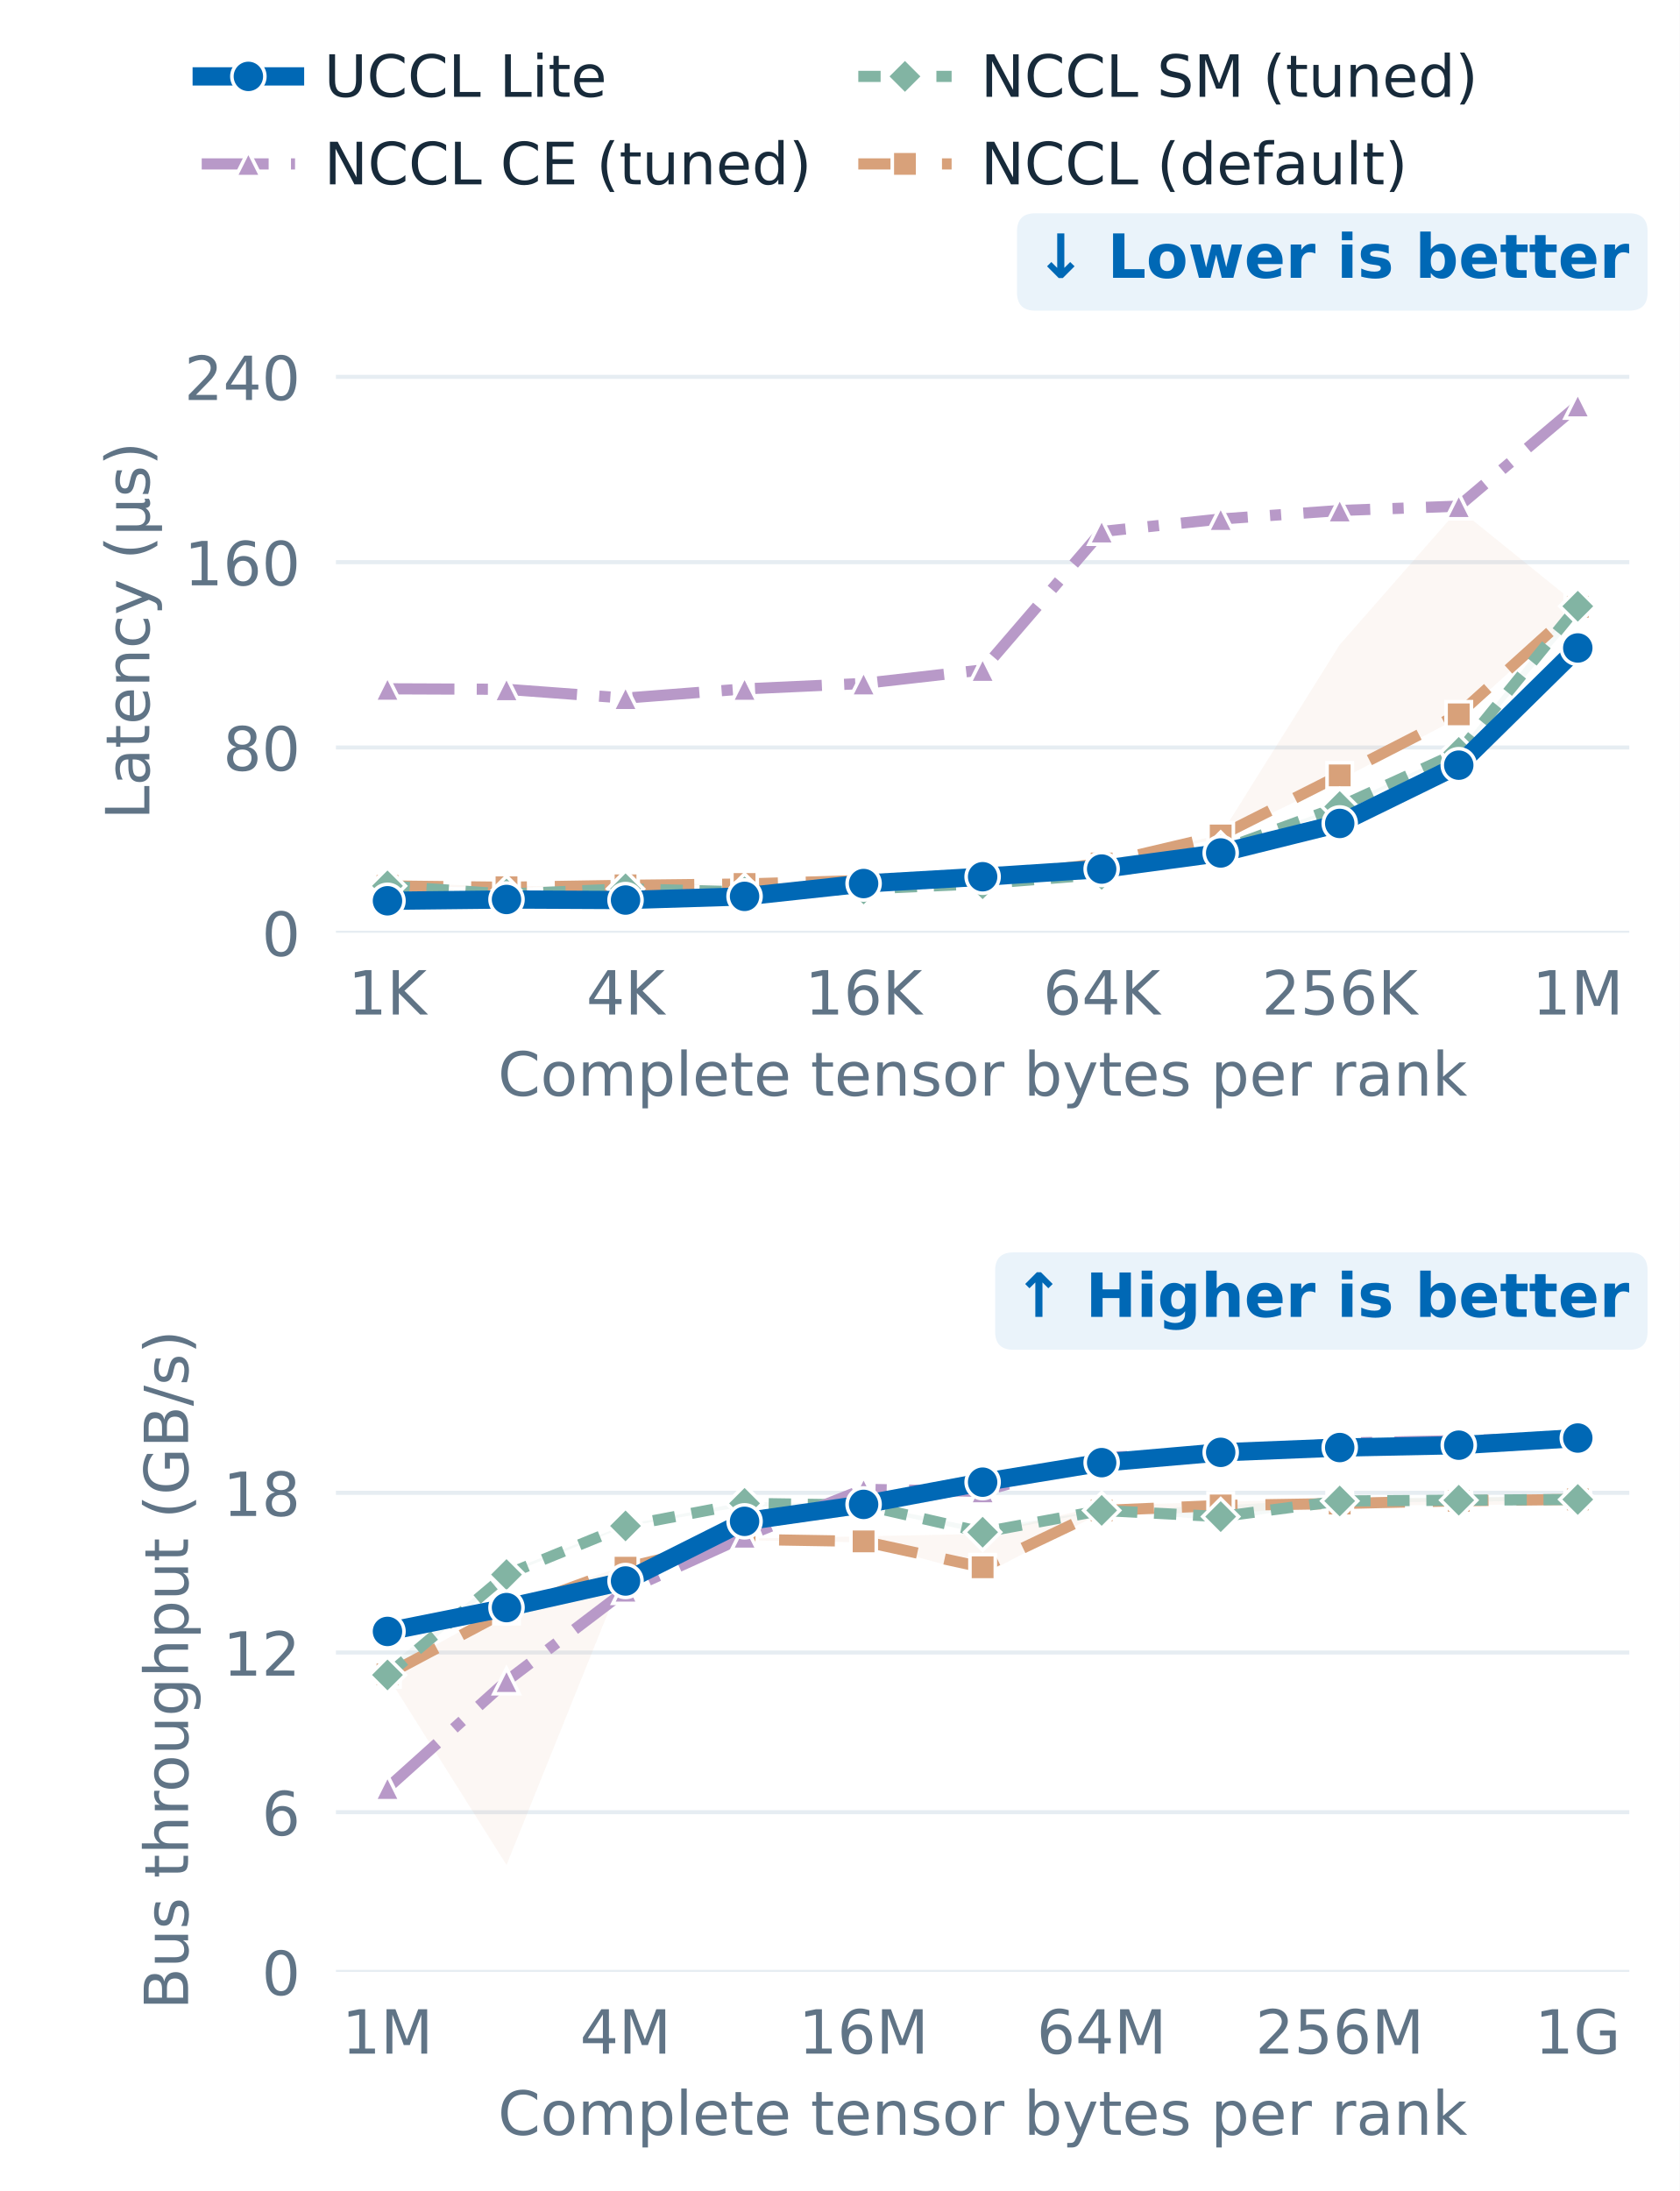
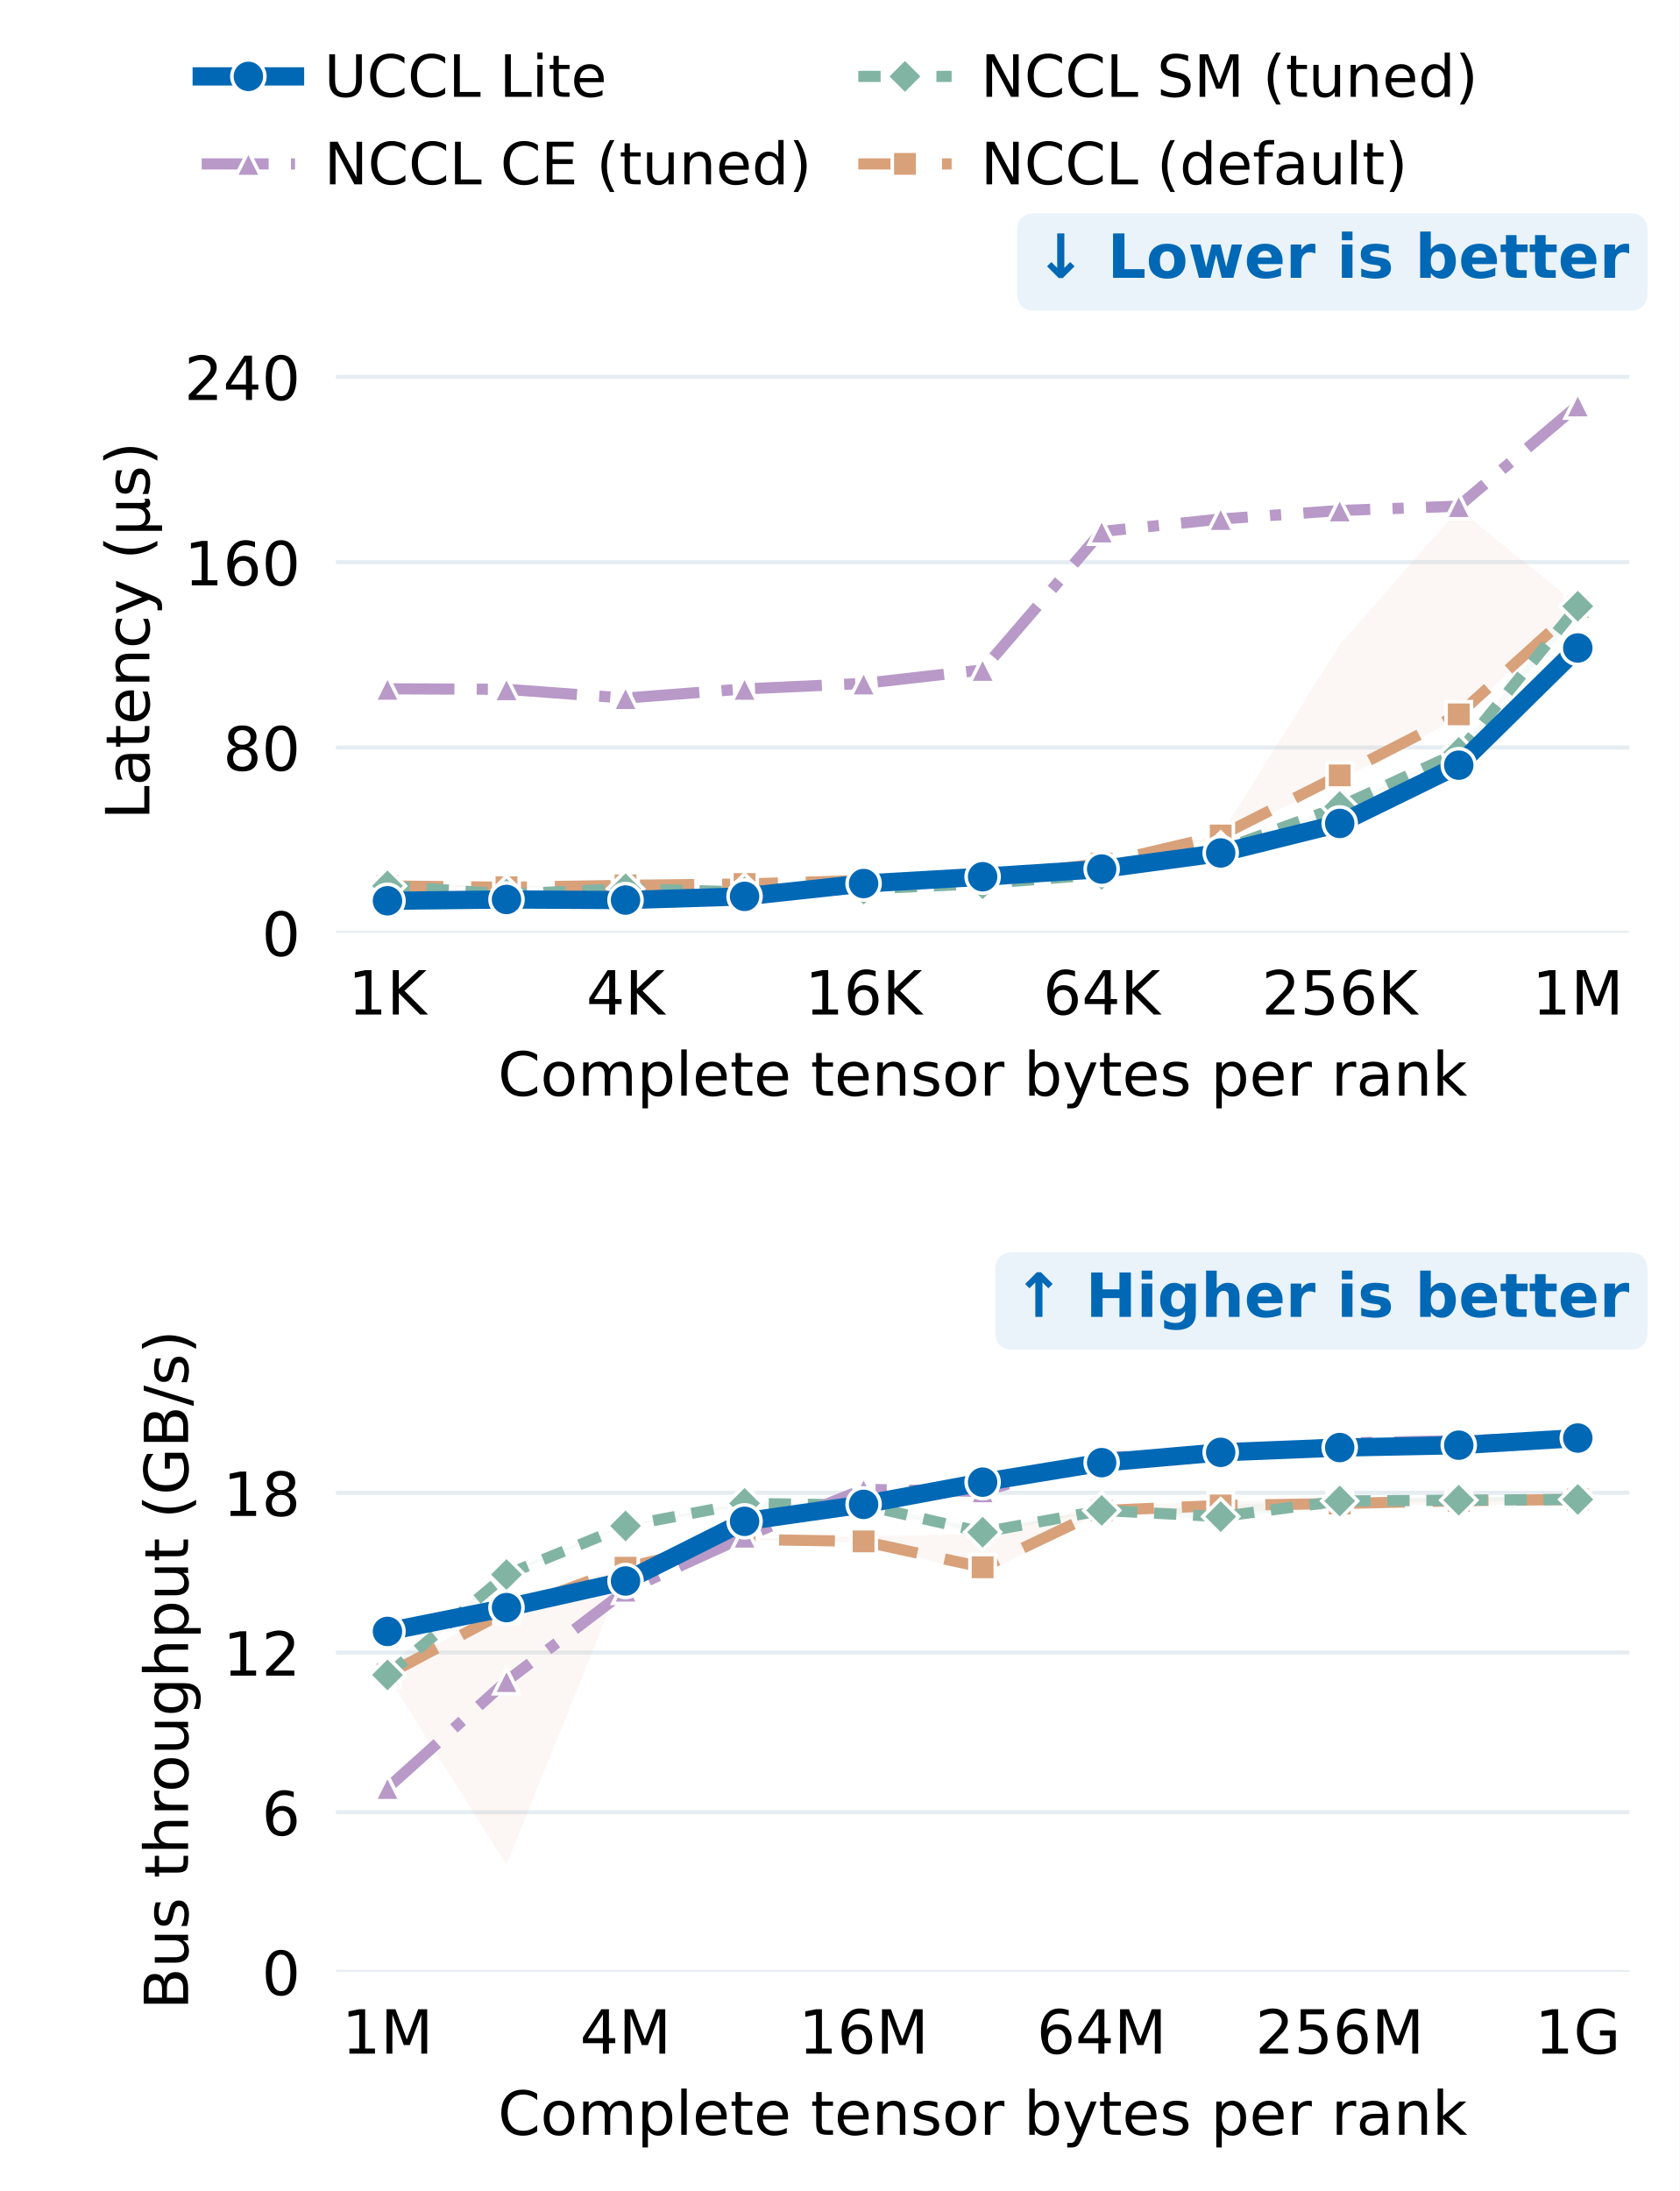
<svg xmlns="http://www.w3.org/2000/svg" xmlns:xlink="http://www.w3.org/1999/xlink" width="331.2pt" height="432pt" viewBox="0 0 331.2 432" version="1.1">
  <defs>
    <style type="text/css">*{stroke-linejoin: round; stroke-linecap: butt}</style>
  </defs>
  <g id="figure_1">
    <g id="patch_1">
      <path d="M 0 432 L 331.2 432 L 331.2 0 L 0 0 z " style="fill: #ffffff" />
    </g>
    <g id="axes_1">
      <g id="patch_2">
        <path d="M 66.24 183.918 L 321.264 183.918 L 321.264 64.8 L 66.24 64.8 z " style="fill: #ffffff" />
      </g>
      <g id="matplotlib.axis_1">
        <g id="xtick_1">
          <g id="line2d_1" />
          <g id="text_1">
-             <text style="font-size: 12px; font-family: 'DejaVu Sans'; text-anchor: middle; fill: #607486" x="76.402" y="200.035" transform="rotate(-0 76.40159 200.0348)">1K</text>
+             <text style="font-size: 12px; font-family: 'DejaVu Sans'; text-anchor: middle" x="76.402" y="200.035" transform="rotate(-0 76.40159 200.0348)">1K</text>
          </g>
        </g>
        <g id="xtick_2">
          <g id="line2d_2" />
          <g id="text_2">
-             <text style="font-size: 12px; font-family: 'DejaVu Sans'; text-anchor: middle; fill: #607486" x="123.342" y="200.035" transform="rotate(-0 123.3418 200.0348)">4K</text>
+             <text style="font-size: 12px; font-family: 'DejaVu Sans'; text-anchor: middle" x="123.342" y="200.035" transform="rotate(-0 123.3418 200.0348)">4K</text>
          </g>
        </g>
        <g id="xtick_3">
          <g id="line2d_3" />
          <g id="text_3">
-             <text style="font-size: 12px; font-family: 'DejaVu Sans'; text-anchor: middle; fill: #607486" x="170.282" y="200.035" transform="rotate(-0 170.2819 200.0348)">16K</text>
+             <text style="font-size: 12px; font-family: 'DejaVu Sans'; text-anchor: middle" x="170.282" y="200.035" transform="rotate(-0 170.2819 200.0348)">16K</text>
          </g>
        </g>
        <g id="xtick_4">
          <g id="line2d_4" />
          <g id="text_4">
-             <text style="font-size: 12px; font-family: 'DejaVu Sans'; text-anchor: middle; fill: #607486" x="217.222" y="200.035" transform="rotate(-0 217.2221 200.0348)">64K</text>
+             <text style="font-size: 12px; font-family: 'DejaVu Sans'; text-anchor: middle" x="217.222" y="200.035" transform="rotate(-0 217.2221 200.0348)">64K</text>
          </g>
        </g>
        <g id="xtick_5">
          <g id="line2d_5" />
          <g id="text_5">
-             <text style="font-size: 12px; font-family: 'DejaVu Sans'; text-anchor: middle; fill: #607486" x="264.162" y="200.035" transform="rotate(-0 264.1622 200.0348)">256K</text>
+             <text style="font-size: 12px; font-family: 'DejaVu Sans'; text-anchor: middle" x="264.162" y="200.035" transform="rotate(-0 264.1622 200.0348)">256K</text>
          </g>
        </g>
        <g id="xtick_6">
          <g id="line2d_6" />
          <g id="text_6">
-             <text style="font-size: 12px; font-family: 'DejaVu Sans'; text-anchor: middle; fill: #607486" x="311.102" y="200.035" transform="rotate(-0 311.1024 200.0348)">1M</text>
+             <text style="font-size: 12px; font-family: 'DejaVu Sans'; text-anchor: middle" x="311.102" y="200.035" transform="rotate(-0 311.1024 200.0348)">1M</text>
          </g>
        </g>
        <g id="text_7">
-           <text style="font-size: 12px; font-family: 'DejaVu Sans'; text-anchor: middle; fill: #607486" x="193.752" y="216.036" transform="rotate(-0 193.752 216.0358)">Complete tensor bytes per rank</text>
+           <text style="font-size: 12px; font-family: 'DejaVu Sans'; text-anchor: middle" x="193.752" y="216.036" transform="rotate(-0 193.752 216.0358)">Complete tensor bytes per rank</text>
        </g>
      </g>
      <g id="matplotlib.axis_2">
        <g id="ytick_1">
          <g id="line2d_7">
            <path d="M 66.24 183.918 L 321.264 183.918 " clip-path="url(#pe56e9102f9)" style="fill: none; stroke: #e6edf2; stroke-width: 0.8; stroke-linecap: square" />
          </g>
          <g id="line2d_8" />
          <g id="text_8">
-             <text style="font-size: 12px; font-family: 'DejaVu Sans'; text-anchor: end; fill: #607486" x="59.24" y="188.476" transform="rotate(-0 59.24 188.4762)">0</text>
+             <text style="font-size: 12px; font-family: 'DejaVu Sans'; text-anchor: end" x="59.24" y="188.476" transform="rotate(-0 59.24 188.4762)">0</text>
          </g>
        </g>
        <g id="ytick_2">
          <g id="line2d_9">
            <path d="M 66.24 147.381 L 321.264 147.381 " clip-path="url(#pe56e9102f9)" style="fill: none; stroke: #e6edf2; stroke-width: 0.8; stroke-linecap: square" />
          </g>
          <g id="line2d_10" />
          <g id="text_9">
-             <text style="font-size: 12px; font-family: 'DejaVu Sans'; text-anchor: end; fill: #607486" x="59.24" y="151.939" transform="rotate(-0 59.24 151.9394)">80</text>
+             <text style="font-size: 12px; font-family: 'DejaVu Sans'; text-anchor: end" x="59.24" y="151.939" transform="rotate(-0 59.24 151.9394)">80</text>
          </g>
        </g>
        <g id="ytick_3">
          <g id="line2d_11">
            <path d="M 66.24 110.844 L 321.264 110.844 " clip-path="url(#pe56e9102f9)" style="fill: none; stroke: #e6edf2; stroke-width: 0.8; stroke-linecap: square" />
          </g>
          <g id="line2d_12" />
          <g id="text_10">
-             <text style="font-size: 12px; font-family: 'DejaVu Sans'; text-anchor: end; fill: #607486" x="59.24" y="115.403" transform="rotate(-0 59.24 115.4025)">160</text>
+             <text style="font-size: 12px; font-family: 'DejaVu Sans'; text-anchor: end" x="59.24" y="115.403" transform="rotate(-0 59.24 115.4025)">160</text>
          </g>
        </g>
        <g id="ytick_4">
          <g id="line2d_13">
            <path d="M 66.24 74.307 L 321.264 74.307 " clip-path="url(#pe56e9102f9)" style="fill: none; stroke: #e6edf2; stroke-width: 0.8; stroke-linecap: square" />
          </g>
          <g id="line2d_14" />
          <g id="text_11">
-             <text style="font-size: 12px; font-family: 'DejaVu Sans'; text-anchor: end; fill: #607486" x="59.24" y="78.866" transform="rotate(-0 59.24 78.86568)">240</text>
+             <text style="font-size: 12px; font-family: 'DejaVu Sans'; text-anchor: end" x="59.24" y="78.866" transform="rotate(-0 59.24 78.86568)">240</text>
          </g>
        </g>
        <g id="text_12">
-           <text style="font-size: 12px; font-family: 'DejaVu Sans'; text-anchor: middle; fill: #607486" x="29.452" y="124.359" transform="rotate(-90 29.45219 124.3588)">Latency (µs)</text>
+           <text style="font-size: 12px; font-family: 'DejaVu Sans'; text-anchor: middle" x="29.452" y="124.359" transform="rotate(-90 29.45219 124.3588)">Latency (µs)</text>
        </g>
      </g>
      <g id="FillBetweenPolyCollection_1">
        <defs>
          <path id="mff8516c254" d="M 76.402 -257.878 L 76.402 -257.299 L 99.872 -256.952 L 123.342 -257.349 L 146.812 -257.634 L 170.282 -258.296 L 193.752 -258.835 L 217.222 -261.702 L 240.692 -266.746 L 264.162 -278.22 L 287.632 -290.488 L 311.102 -311.66 L 311.102 -312.684 L 311.102 -312.684 L 287.632 -331.649 L 264.162 -304.878 L 240.692 -267.378 L 217.222 -262.222 L 193.752 -259.114 L 170.282 -258.867 L 146.812 -257.855 L 123.342 -257.457 L 99.872 -257.238 L 76.402 -257.878 z " />
        </defs>
        <g clip-path="url(#pe56e9102f9)">
          <use xlink:href="#mff8516c254" x="0" y="432" style="fill: #d8a17a; fill-opacity: 0.08" />
        </g>
      </g>
      <g id="FillBetweenPolyCollection_2">
        <defs>
          <path id="m67395ef513" d="M 76.402 -257.789 L 76.402 -257.225 L 99.872 -255.623 L 123.342 -256.24 L 146.812 -256.08 L 170.282 -256.67 L 193.752 -257.681 L 217.222 -259.369 L 240.692 -264.242 L 264.162 -272.355 L 287.632 -283.212 L 311.102 -310.741 L 311.102 -313.758 L 311.102 -313.758 L 287.632 -283.904 L 264.162 -273.055 L 240.692 -264.715 L 217.222 -259.818 L 193.752 -257.766 L 170.282 -257.975 L 146.812 -256.215 L 123.342 -257.221 L 99.872 -255.786 L 76.402 -257.789 z " />
        </defs>
        <g clip-path="url(#pe56e9102f9)">
          <use xlink:href="#m67395ef513" x="0" y="432" style="fill: #82b4a3; fill-opacity: 0.08" />
        </g>
      </g>
      <g id="FillBetweenPolyCollection_3">
        <defs>
          <path id="m826ba54636" d="M 76.402 -254.64 L 76.402 -253.739 L 99.872 -254.62 L 123.342 -254.392 L 146.812 -255.239 L 170.282 -257.131 L 193.752 -259.048 L 217.222 -260.491 L 240.692 -263.701 L 264.162 -269.296 L 287.632 -280.711 L 311.102 -303.759 L 311.102 -304.508 L 311.102 -304.508 L 287.632 -281.251 L 264.162 -270.018 L 240.692 -264.569 L 217.222 -260.836 L 193.752 -259.498 L 170.282 -258.622 L 146.812 -255.56 L 123.342 -254.705 L 99.872 -254.709 L 76.402 -254.64 z " />
        </defs>
        <g clip-path="url(#pe56e9102f9)">
          <use xlink:href="#m826ba54636" x="0" y="432" style="fill: #0068b5; fill-opacity: 0.12" />
        </g>
      </g>
      <g id="line2d_15">
        <path d="M 76.402 174.682 L 99.872 174.942 L 123.342 174.561 L 146.812 174.297 L 170.282 173.589 L 193.752 173.135 L 217.222 170.252 L 240.692 164.73 L 264.162 152.882 L 287.632 140.848 L 311.102 119.645 " clip-path="url(#pe56e9102f9)" style="fill: none; stroke-dasharray: 11,5.5; stroke-dashoffset: 0; stroke: #d8a17a; stroke-width: 2.2" />
        <defs>
          <path id="m4c7a17d4e1" d="M -2.5 2.5 L 2.5 2.5 L 2.5 -2.5 L -2.5 -2.5 z " style="stroke: #ffffff; stroke-width: 0.7; stroke-linejoin: miter" />
        </defs>
        <g clip-path="url(#pe56e9102f9)">
          <use xlink:href="#m4c7a17d4e1" x="76.402" y="174.682" style="fill: #d8a17a; stroke: #ffffff; stroke-width: 0.7; stroke-linejoin: miter" />
          <use xlink:href="#m4c7a17d4e1" x="99.872" y="174.942" style="fill: #d8a17a; stroke: #ffffff; stroke-width: 0.7; stroke-linejoin: miter" />
          <use xlink:href="#m4c7a17d4e1" x="123.342" y="174.561" style="fill: #d8a17a; stroke: #ffffff; stroke-width: 0.7; stroke-linejoin: miter" />
          <use xlink:href="#m4c7a17d4e1" x="146.812" y="174.297" style="fill: #d8a17a; stroke: #ffffff; stroke-width: 0.7; stroke-linejoin: miter" />
          <use xlink:href="#m4c7a17d4e1" x="170.282" y="173.589" style="fill: #d8a17a; stroke: #ffffff; stroke-width: 0.7; stroke-linejoin: miter" />
          <use xlink:href="#m4c7a17d4e1" x="193.752" y="173.135" style="fill: #d8a17a; stroke: #ffffff; stroke-width: 0.7; stroke-linejoin: miter" />
          <use xlink:href="#m4c7a17d4e1" x="217.222" y="170.252" style="fill: #d8a17a; stroke: #ffffff; stroke-width: 0.7; stroke-linejoin: miter" />
          <use xlink:href="#m4c7a17d4e1" x="240.692" y="164.73" style="fill: #d8a17a; stroke: #ffffff; stroke-width: 0.7; stroke-linejoin: miter" />
          <use xlink:href="#m4c7a17d4e1" x="264.162" y="152.882" style="fill: #d8a17a; stroke: #ffffff; stroke-width: 0.7; stroke-linejoin: miter" />
          <use xlink:href="#m4c7a17d4e1" x="287.632" y="140.848" style="fill: #d8a17a; stroke: #ffffff; stroke-width: 0.7; stroke-linejoin: miter" />
          <use xlink:href="#m4c7a17d4e1" x="311.102" y="119.645" style="fill: #d8a17a; stroke: #ffffff; stroke-width: 0.7; stroke-linejoin: miter" />
        </g>
      </g>
      <g id="line2d_16">
        <path d="M 76.402 174.672 L 99.872 176.29 L 123.342 175.246 L 146.812 175.859 L 170.282 175.279 L 193.752 174.245 L 217.222 172.389 L 240.692 167.592 L 264.162 159.028 L 287.632 148.35 L 311.102 119.533 " clip-path="url(#pe56e9102f9)" style="fill: none; stroke-dasharray: 4.4,3.3; stroke-dashoffset: 0; stroke: #82b4a3; stroke-width: 2.2" />
        <defs>
          <path id="m127d683313" d="M -0 3.536 L 3.536 0 L 0 -3.536 L -3.536 -0 z " style="stroke: #ffffff; stroke-width: 0.7; stroke-linejoin: miter" />
        </defs>
        <g clip-path="url(#pe56e9102f9)">
          <use xlink:href="#m127d683313" x="76.402" y="174.672" style="fill: #82b4a3; stroke: #ffffff; stroke-width: 0.7; stroke-linejoin: miter" />
          <use xlink:href="#m127d683313" x="99.872" y="176.29" style="fill: #82b4a3; stroke: #ffffff; stroke-width: 0.7; stroke-linejoin: miter" />
          <use xlink:href="#m127d683313" x="123.342" y="175.246" style="fill: #82b4a3; stroke: #ffffff; stroke-width: 0.7; stroke-linejoin: miter" />
          <use xlink:href="#m127d683313" x="146.812" y="175.859" style="fill: #82b4a3; stroke: #ffffff; stroke-width: 0.7; stroke-linejoin: miter" />
          <use xlink:href="#m127d683313" x="170.282" y="175.279" style="fill: #82b4a3; stroke: #ffffff; stroke-width: 0.7; stroke-linejoin: miter" />
          <use xlink:href="#m127d683313" x="193.752" y="174.245" style="fill: #82b4a3; stroke: #ffffff; stroke-width: 0.7; stroke-linejoin: miter" />
          <use xlink:href="#m127d683313" x="217.222" y="172.389" style="fill: #82b4a3; stroke: #ffffff; stroke-width: 0.7; stroke-linejoin: miter" />
          <use xlink:href="#m127d683313" x="240.692" y="167.592" style="fill: #82b4a3; stroke: #ffffff; stroke-width: 0.7; stroke-linejoin: miter" />
          <use xlink:href="#m127d683313" x="264.162" y="159.028" style="fill: #82b4a3; stroke: #ffffff; stroke-width: 0.7; stroke-linejoin: miter" />
          <use xlink:href="#m127d683313" x="287.632" y="148.35" style="fill: #82b4a3; stroke: #ffffff; stroke-width: 0.7; stroke-linejoin: miter" />
          <use xlink:href="#m127d683313" x="311.102" y="119.533" style="fill: #82b4a3; stroke: #ffffff; stroke-width: 0.7; stroke-linejoin: miter" />
        </g>
      </g>
      <g id="line2d_17">
        <path d="M 76.402 135.813 L 99.872 135.908 L 123.342 137.647 L 146.812 135.828 L 170.282 134.76 L 193.752 132.089 L 217.222 104.803 L 240.692 102.335 L 264.162 100.655 L 287.632 99.794 L 311.102 79.94 " clip-path="url(#pe56e9102f9)" style="fill: none; stroke-dasharray: 13.2,4.4,2.2,4.4; stroke-dashoffset: 0; stroke: #b899c8; stroke-width: 2.2" />
        <defs>
          <path id="m6e725affe4" d="M 0 -2.5 L -2.5 2.5 L 2.5 2.5 z " style="stroke: #ffffff; stroke-width: 0.7; stroke-linejoin: miter" />
        </defs>
        <g clip-path="url(#pe56e9102f9)">
          <use xlink:href="#m6e725affe4" x="76.402" y="135.813" style="fill: #b899c8; stroke: #ffffff; stroke-width: 0.7; stroke-linejoin: miter" />
          <use xlink:href="#m6e725affe4" x="99.872" y="135.908" style="fill: #b899c8; stroke: #ffffff; stroke-width: 0.7; stroke-linejoin: miter" />
          <use xlink:href="#m6e725affe4" x="123.342" y="137.647" style="fill: #b899c8; stroke: #ffffff; stroke-width: 0.7; stroke-linejoin: miter" />
          <use xlink:href="#m6e725affe4" x="146.812" y="135.828" style="fill: #b899c8; stroke: #ffffff; stroke-width: 0.7; stroke-linejoin: miter" />
          <use xlink:href="#m6e725affe4" x="170.282" y="134.76" style="fill: #b899c8; stroke: #ffffff; stroke-width: 0.7; stroke-linejoin: miter" />
          <use xlink:href="#m6e725affe4" x="193.752" y="132.089" style="fill: #b899c8; stroke: #ffffff; stroke-width: 0.7; stroke-linejoin: miter" />
          <use xlink:href="#m6e725affe4" x="217.222" y="104.803" style="fill: #b899c8; stroke: #ffffff; stroke-width: 0.7; stroke-linejoin: miter" />
          <use xlink:href="#m6e725affe4" x="240.692" y="102.335" style="fill: #b899c8; stroke: #ffffff; stroke-width: 0.7; stroke-linejoin: miter" />
          <use xlink:href="#m6e725affe4" x="264.162" y="100.655" style="fill: #b899c8; stroke: #ffffff; stroke-width: 0.7; stroke-linejoin: miter" />
          <use xlink:href="#m6e725affe4" x="287.632" y="99.794" style="fill: #b899c8; stroke: #ffffff; stroke-width: 0.7; stroke-linejoin: miter" />
          <use xlink:href="#m6e725affe4" x="311.102" y="79.94" style="fill: #b899c8; stroke: #ffffff; stroke-width: 0.7; stroke-linejoin: miter" />
        </g>
      </g>
      <g id="text_13">
        <g id="patch_3">
          <path d="M 204.129 61.253 L 321.264 61.253 Q 324.864 61.253 324.864 57.653 L 324.864 45.652 Q 324.864 42.052 321.264 42.052 L 204.129 42.052 Q 200.529 42.052 200.529 45.652 L 200.529 57.653 Q 200.529 61.253 204.129 61.253 z " style="fill: #eaf3fa" />
        </g>
        <text style="font-weight: 700; font-size: 12px; font-family: 'DejaVu Sans'; text-anchor: end; fill: #0068b5" x="321.264" y="54.77" transform="rotate(-0 321.264 54.77013)">↓ Lower is better</text>
      </g>
      <g id="line2d_18">
        <path d="M 76.402 177.609 L 99.872 177.349 L 123.342 177.464 L 146.812 176.737 L 170.282 174.21 L 193.752 172.865 L 217.222 171.351 L 240.692 168.179 L 264.162 162.356 L 287.632 150.868 L 311.102 127.761 " clip-path="url(#pe56e9102f9)" style="fill: none; stroke: #0068b5; stroke-width: 3.6; stroke-linecap: square" />
        <defs>
          <path id="me5beb2e30b" d="M 0 3.25 C 0.862 3.25 1.689 2.908 2.298 2.298 C 2.908 1.689 3.25 0.862 3.25 0 C 3.25 -0.862 2.908 -1.689 2.298 -2.298 C 1.689 -2.908 0.862 -3.25 0 -3.25 C -0.862 -3.25 -1.689 -2.908 -2.298 -2.298 C -2.908 -1.689 -3.25 -0.862 -3.25 0 C -3.25 0.862 -2.908 1.689 -2.298 2.298 C -1.689 2.908 -0.862 3.25 0 3.25 z " style="stroke: #ffffff; stroke-width: 0.7" />
        </defs>
        <g clip-path="url(#pe56e9102f9)">
          <use xlink:href="#me5beb2e30b" x="76.402" y="177.609" style="fill: #0068b5; stroke: #ffffff; stroke-width: 0.7" />
          <use xlink:href="#me5beb2e30b" x="99.872" y="177.349" style="fill: #0068b5; stroke: #ffffff; stroke-width: 0.7" />
          <use xlink:href="#me5beb2e30b" x="123.342" y="177.464" style="fill: #0068b5; stroke: #ffffff; stroke-width: 0.7" />
          <use xlink:href="#me5beb2e30b" x="146.812" y="176.737" style="fill: #0068b5; stroke: #ffffff; stroke-width: 0.7" />
          <use xlink:href="#me5beb2e30b" x="170.282" y="174.21" style="fill: #0068b5; stroke: #ffffff; stroke-width: 0.7" />
          <use xlink:href="#me5beb2e30b" x="193.752" y="172.865" style="fill: #0068b5; stroke: #ffffff; stroke-width: 0.7" />
          <use xlink:href="#me5beb2e30b" x="217.222" y="171.351" style="fill: #0068b5; stroke: #ffffff; stroke-width: 0.7" />
          <use xlink:href="#me5beb2e30b" x="240.692" y="168.179" style="fill: #0068b5; stroke: #ffffff; stroke-width: 0.7" />
          <use xlink:href="#me5beb2e30b" x="264.162" y="162.356" style="fill: #0068b5; stroke: #ffffff; stroke-width: 0.7" />
          <use xlink:href="#me5beb2e30b" x="287.632" y="150.868" style="fill: #0068b5; stroke: #ffffff; stroke-width: 0.7" />
          <use xlink:href="#me5beb2e30b" x="311.102" y="127.761" style="fill: #0068b5; stroke: #ffffff; stroke-width: 0.7" />
        </g>
      </g>
    </g>
    <g id="axes_2">
      <g id="patch_4">
        <path d="M 66.24 388.8 L 321.264 388.8 L 321.264 269.682 L 66.24 269.682 z " style="fill: #ffffff" />
      </g>
      <g id="matplotlib.axis_3">
        <g id="xtick_7">
          <g id="line2d_19" />
          <g id="text_14">
-             <text style="font-size: 12px; font-family: 'DejaVu Sans'; text-anchor: middle; fill: #607486" x="76.402" y="404.917" transform="rotate(-0 76.40159 404.9172)">1M</text>
+             <text style="font-size: 12px; font-family: 'DejaVu Sans'; text-anchor: middle" x="76.402" y="404.917" transform="rotate(-0 76.40159 404.9172)">1M</text>
          </g>
        </g>
        <g id="xtick_8">
          <g id="line2d_20" />
          <g id="text_15">
-             <text style="font-size: 12px; font-family: 'DejaVu Sans'; text-anchor: middle; fill: #607486" x="123.342" y="404.917" transform="rotate(-0 123.3418 404.9172)">4M</text>
+             <text style="font-size: 12px; font-family: 'DejaVu Sans'; text-anchor: middle" x="123.342" y="404.917" transform="rotate(-0 123.3418 404.9172)">4M</text>
          </g>
        </g>
        <g id="xtick_9">
          <g id="line2d_21" />
          <g id="text_16">
-             <text style="font-size: 12px; font-family: 'DejaVu Sans'; text-anchor: middle; fill: #607486" x="170.282" y="404.917" transform="rotate(-0 170.2819 404.9172)">16M</text>
+             <text style="font-size: 12px; font-family: 'DejaVu Sans'; text-anchor: middle" x="170.282" y="404.917" transform="rotate(-0 170.2819 404.9172)">16M</text>
          </g>
        </g>
        <g id="xtick_10">
          <g id="line2d_22" />
          <g id="text_17">
-             <text style="font-size: 12px; font-family: 'DejaVu Sans'; text-anchor: middle; fill: #607486" x="217.222" y="404.917" transform="rotate(-0 217.2221 404.9172)">64M</text>
+             <text style="font-size: 12px; font-family: 'DejaVu Sans'; text-anchor: middle" x="217.222" y="404.917" transform="rotate(-0 217.2221 404.9172)">64M</text>
          </g>
        </g>
        <g id="xtick_11">
          <g id="line2d_23" />
          <g id="text_18">
-             <text style="font-size: 12px; font-family: 'DejaVu Sans'; text-anchor: middle; fill: #607486" x="264.162" y="404.917" transform="rotate(-0 264.1622 404.9172)">256M</text>
+             <text style="font-size: 12px; font-family: 'DejaVu Sans'; text-anchor: middle" x="264.162" y="404.917" transform="rotate(-0 264.1622 404.9172)">256M</text>
          </g>
        </g>
        <g id="xtick_12">
          <g id="line2d_24" />
          <g id="text_19">
-             <text style="font-size: 12px; font-family: 'DejaVu Sans'; text-anchor: middle; fill: #607486" x="311.102" y="404.917" transform="rotate(-0 311.1024 404.9172)">1G</text>
+             <text style="font-size: 12px; font-family: 'DejaVu Sans'; text-anchor: middle" x="311.102" y="404.917" transform="rotate(-0 311.1024 404.9172)">1G</text>
          </g>
        </g>
        <g id="text_20">
-           <text style="font-size: 12px; font-family: 'DejaVu Sans'; text-anchor: middle; fill: #607486" x="193.752" y="420.918" transform="rotate(-0 193.752 420.9181)">Complete tensor bytes per rank</text>
+           <text style="font-size: 12px; font-family: 'DejaVu Sans'; text-anchor: middle" x="193.752" y="420.918" transform="rotate(-0 193.752 420.9181)">Complete tensor bytes per rank</text>
        </g>
      </g>
      <g id="matplotlib.axis_4">
        <g id="ytick_5">
          <g id="line2d_25">
            <path d="M 66.24 388.8 L 321.264 388.8 " clip-path="url(#pb1c3a5a0ed)" style="fill: none; stroke: #e6edf2; stroke-width: 0.8; stroke-linecap: square" />
          </g>
          <g id="line2d_26" />
          <g id="text_21">
-             <text style="font-size: 12px; font-family: 'DejaVu Sans'; text-anchor: end; fill: #607486" x="59.24" y="393.359" transform="rotate(-0 59.24 393.3586)">0</text>
+             <text style="font-size: 12px; font-family: 'DejaVu Sans'; text-anchor: end" x="59.24" y="393.359" transform="rotate(-0 59.24 393.3586)">0</text>
          </g>
        </g>
        <g id="ytick_6">
          <g id="line2d_27">
            <path d="M 66.24 357.312 L 321.264 357.312 " clip-path="url(#pb1c3a5a0ed)" style="fill: none; stroke: #e6edf2; stroke-width: 0.8; stroke-linecap: square" />
          </g>
          <g id="line2d_28" />
          <g id="text_22">
-             <text style="font-size: 12px; font-family: 'DejaVu Sans'; text-anchor: end; fill: #607486" x="59.24" y="361.871" transform="rotate(-0 59.24 361.8706)">6</text>
+             <text style="font-size: 12px; font-family: 'DejaVu Sans'; text-anchor: end" x="59.24" y="361.871" transform="rotate(-0 59.24 361.8706)">6</text>
          </g>
        </g>
        <g id="ytick_7">
          <g id="line2d_29">
            <path d="M 66.24 325.824 L 321.264 325.824 " clip-path="url(#pb1c3a5a0ed)" style="fill: none; stroke: #e6edf2; stroke-width: 0.8; stroke-linecap: square" />
          </g>
          <g id="line2d_30" />
          <g id="text_23">
-             <text style="font-size: 12px; font-family: 'DejaVu Sans'; text-anchor: end; fill: #607486" x="59.24" y="330.383" transform="rotate(-0 59.24 330.3826)">12</text>
+             <text style="font-size: 12px; font-family: 'DejaVu Sans'; text-anchor: end" x="59.24" y="330.383" transform="rotate(-0 59.24 330.3826)">12</text>
          </g>
        </g>
        <g id="ytick_8">
          <g id="line2d_31">
            <path d="M 66.24 294.336 L 321.264 294.336 " clip-path="url(#pb1c3a5a0ed)" style="fill: none; stroke: #e6edf2; stroke-width: 0.8; stroke-linecap: square" />
          </g>
          <g id="line2d_32" />
          <g id="text_24">
-             <text style="font-size: 12px; font-family: 'DejaVu Sans'; text-anchor: end; fill: #607486" x="59.24" y="298.895" transform="rotate(-0 59.24 298.8947)">18</text>
+             <text style="font-size: 12px; font-family: 'DejaVu Sans'; text-anchor: end" x="59.24" y="298.895" transform="rotate(-0 59.24 298.8947)">18</text>
          </g>
        </g>
        <g id="text_25">
-           <text style="font-size: 12px; font-family: 'DejaVu Sans'; text-anchor: middle; fill: #607486" x="37.087" y="329.241" transform="rotate(-90 37.08719 329.2412)">Bus throughput (GB/s)</text>
+           <text style="font-size: 12px; font-family: 'DejaVu Sans'; text-anchor: middle" x="37.087" y="329.241" transform="rotate(-90 37.08719 329.2412)">Bus throughput (GB/s)</text>
        </g>
      </g>
      <g id="FillBetweenPolyCollection_4">
        <defs>
          <path id="mfce59aa287" d="M 76.402 -102.496 L 76.402 -101.555 L 99.872 -64.277 L 123.342 -122.606 L 146.812 -128.311 L 170.282 -127.887 L 193.752 -121.459 L 217.222 -133.785 L 240.692 -133.539 L 264.162 -135.164 L 287.632 -135.253 L 311.102 -135.457 L 311.102 -137.098 L 311.102 -137.098 L 287.632 -136.613 L 264.162 -136.463 L 240.692 -135.899 L 217.222 -135.159 L 193.752 -129.561 L 170.282 -129.091 L 146.812 -128.623 L 123.342 -123.357 L 99.872 -115.31 L 76.402 -102.496 z " />
        </defs>
        <g clip-path="url(#pb1c3a5a0ed)">
          <use xlink:href="#mfce59aa287" x="0" y="432" style="fill: #d8a17a; fill-opacity: 0.08" />
        </g>
      </g>
      <g id="FillBetweenPolyCollection_5">
        <defs>
          <path id="ma2f054ab46" d="M 76.402 -103.365 L 76.402 -100.601 L 99.872 -121.489 L 123.342 -131.002 L 146.812 -135.014 L 170.282 -134.68 L 193.752 -129.587 L 217.222 -134.147 L 240.692 -132.169 L 264.162 -135.817 L 287.632 -135.899 L 311.102 -136.167 L 311.102 -136.966 L 311.102 -136.966 L 287.632 -136.839 L 264.162 -136.466 L 240.692 -135.15 L 217.222 -134.24 L 193.752 -130.641 L 170.282 -135.426 L 146.812 -135.884 L 123.342 -131.374 L 99.872 -122.144 L 76.402 -103.365 z " />
        </defs>
        <g clip-path="url(#pb1c3a5a0ed)">
          <use xlink:href="#ma2f054ab46" x="0" y="432" style="fill: #82b4a3; fill-opacity: 0.08" />
        </g>
      </g>
      <g id="FillBetweenPolyCollection_6">
        <defs>
          <path id="m7db13d3381" d="M 76.402 -110.91 L 76.402 -110.012 L 99.872 -114.918 L 123.342 -120.213 L 146.812 -131.674 L 170.282 -135.176 L 193.752 -139.647 L 217.222 -143.541 L 240.692 -145.497 L 264.162 -146.544 L 287.632 -147.026 L 311.102 -148.452 L 311.102 -148.505 L 311.102 -148.505 L 287.632 -147.222 L 264.162 -146.666 L 240.692 -145.666 L 217.222 -143.718 L 193.752 -139.929 L 170.282 -135.411 L 146.812 -132.197 L 123.342 -120.603 L 99.872 -115.4 L 76.402 -110.91 z " />
        </defs>
        <g clip-path="url(#pb1c3a5a0ed)">
          <use xlink:href="#m7db13d3381" x="0" y="432" style="fill: #0068b5; fill-opacity: 0.12" />
        </g>
      </g>
      <g id="line2d_33">
        <path d="M 76.402 330.146 L 99.872 317.664 L 123.342 309.103 L 146.812 303.521 L 170.282 303.915 L 193.752 309.019 L 217.222 297.822 L 240.692 296.829 L 264.162 296.454 L 287.632 295.908 L 311.102 295.637 " clip-path="url(#pb1c3a5a0ed)" style="fill: none; stroke-dasharray: 11,5.5; stroke-dashoffset: 0; stroke: #d8a17a; stroke-width: 2.2" />
        <g clip-path="url(#pb1c3a5a0ed)">
          <use xlink:href="#m4c7a17d4e1" x="76.402" y="330.146" style="fill: #d8a17a; stroke: #ffffff; stroke-width: 0.7; stroke-linejoin: miter" />
          <use xlink:href="#m4c7a17d4e1" x="99.872" y="317.664" style="fill: #d8a17a; stroke: #ffffff; stroke-width: 0.7; stroke-linejoin: miter" />
          <use xlink:href="#m4c7a17d4e1" x="123.342" y="309.103" style="fill: #d8a17a; stroke: #ffffff; stroke-width: 0.7; stroke-linejoin: miter" />
          <use xlink:href="#m4c7a17d4e1" x="146.812" y="303.521" style="fill: #d8a17a; stroke: #ffffff; stroke-width: 0.7; stroke-linejoin: miter" />
          <use xlink:href="#m4c7a17d4e1" x="170.282" y="303.915" style="fill: #d8a17a; stroke: #ffffff; stroke-width: 0.7; stroke-linejoin: miter" />
          <use xlink:href="#m4c7a17d4e1" x="193.752" y="309.019" style="fill: #d8a17a; stroke: #ffffff; stroke-width: 0.7; stroke-linejoin: miter" />
          <use xlink:href="#m4c7a17d4e1" x="217.222" y="297.822" style="fill: #d8a17a; stroke: #ffffff; stroke-width: 0.7; stroke-linejoin: miter" />
          <use xlink:href="#m4c7a17d4e1" x="240.692" y="296.829" style="fill: #d8a17a; stroke: #ffffff; stroke-width: 0.7; stroke-linejoin: miter" />
          <use xlink:href="#m4c7a17d4e1" x="264.162" y="296.454" style="fill: #d8a17a; stroke: #ffffff; stroke-width: 0.7; stroke-linejoin: miter" />
          <use xlink:href="#m4c7a17d4e1" x="287.632" y="295.908" style="fill: #d8a17a; stroke: #ffffff; stroke-width: 0.7; stroke-linejoin: miter" />
          <use xlink:href="#m4c7a17d4e1" x="311.102" y="295.637" style="fill: #d8a17a; stroke: #ffffff; stroke-width: 0.7; stroke-linejoin: miter" />
        </g>
      </g>
      <g id="line2d_34">
        <path d="M 76.402 330.248 L 99.872 310.458 L 123.342 300.867 L 146.812 296.42 L 170.282 296.76 L 193.752 302.107 L 217.222 297.806 L 240.692 299.034 L 264.162 295.95 L 287.632 295.795 L 311.102 295.651 " clip-path="url(#pb1c3a5a0ed)" style="fill: none; stroke-dasharray: 4.4,3.3; stroke-dashoffset: 0; stroke: #82b4a3; stroke-width: 2.2" />
        <g clip-path="url(#pb1c3a5a0ed)">
          <use xlink:href="#m127d683313" x="76.402" y="330.248" style="fill: #82b4a3; stroke: #ffffff; stroke-width: 0.7; stroke-linejoin: miter" />
          <use xlink:href="#m127d683313" x="99.872" y="310.458" style="fill: #82b4a3; stroke: #ffffff; stroke-width: 0.7; stroke-linejoin: miter" />
          <use xlink:href="#m127d683313" x="123.342" y="300.867" style="fill: #82b4a3; stroke: #ffffff; stroke-width: 0.7; stroke-linejoin: miter" />
          <use xlink:href="#m127d683313" x="146.812" y="296.42" style="fill: #82b4a3; stroke: #ffffff; stroke-width: 0.7; stroke-linejoin: miter" />
          <use xlink:href="#m127d683313" x="170.282" y="296.76" style="fill: #82b4a3; stroke: #ffffff; stroke-width: 0.7; stroke-linejoin: miter" />
          <use xlink:href="#m127d683313" x="193.752" y="302.107" style="fill: #82b4a3; stroke: #ffffff; stroke-width: 0.7; stroke-linejoin: miter" />
          <use xlink:href="#m127d683313" x="217.222" y="297.806" style="fill: #82b4a3; stroke: #ffffff; stroke-width: 0.7; stroke-linejoin: miter" />
          <use xlink:href="#m127d683313" x="240.692" y="299.034" style="fill: #82b4a3; stroke: #ffffff; stroke-width: 0.7; stroke-linejoin: miter" />
          <use xlink:href="#m127d683313" x="264.162" y="295.95" style="fill: #82b4a3; stroke: #ffffff; stroke-width: 0.7; stroke-linejoin: miter" />
          <use xlink:href="#m127d683313" x="287.632" y="295.795" style="fill: #82b4a3; stroke: #ffffff; stroke-width: 0.7; stroke-linejoin: miter" />
          <use xlink:href="#m127d683313" x="311.102" y="295.651" style="fill: #82b4a3; stroke: #ffffff; stroke-width: 0.7; stroke-linejoin: miter" />
        </g>
      </g>
      <g id="line2d_35">
        <path d="M 76.402 352.544 L 99.872 331.461 L 123.342 313.638 L 146.812 302.991 L 170.282 293.655 L 193.752 294.054 L 217.222 287.31 L 240.692 286.714 L 264.162 284.539 L 287.632 284.035 L 311.102 283.495 " clip-path="url(#pb1c3a5a0ed)" style="fill: none; stroke-dasharray: 13.2,4.4,2.2,4.4; stroke-dashoffset: 0; stroke: #b899c8; stroke-width: 2.2" />
        <g clip-path="url(#pb1c3a5a0ed)">
          <use xlink:href="#m6e725affe4" x="76.402" y="352.544" style="fill: #b899c8; stroke: #ffffff; stroke-width: 0.7; stroke-linejoin: miter" />
          <use xlink:href="#m6e725affe4" x="99.872" y="331.461" style="fill: #b899c8; stroke: #ffffff; stroke-width: 0.7; stroke-linejoin: miter" />
          <use xlink:href="#m6e725affe4" x="123.342" y="313.638" style="fill: #b899c8; stroke: #ffffff; stroke-width: 0.7; stroke-linejoin: miter" />
          <use xlink:href="#m6e725affe4" x="146.812" y="302.991" style="fill: #b899c8; stroke: #ffffff; stroke-width: 0.7; stroke-linejoin: miter" />
          <use xlink:href="#m6e725affe4" x="170.282" y="293.655" style="fill: #b899c8; stroke: #ffffff; stroke-width: 0.7; stroke-linejoin: miter" />
          <use xlink:href="#m6e725affe4" x="193.752" y="294.054" style="fill: #b899c8; stroke: #ffffff; stroke-width: 0.7; stroke-linejoin: miter" />
          <use xlink:href="#m6e725affe4" x="217.222" y="287.31" style="fill: #b899c8; stroke: #ffffff; stroke-width: 0.7; stroke-linejoin: miter" />
          <use xlink:href="#m6e725affe4" x="240.692" y="286.714" style="fill: #b899c8; stroke: #ffffff; stroke-width: 0.7; stroke-linejoin: miter" />
          <use xlink:href="#m6e725affe4" x="264.162" y="284.539" style="fill: #b899c8; stroke: #ffffff; stroke-width: 0.7; stroke-linejoin: miter" />
          <use xlink:href="#m6e725affe4" x="287.632" y="284.035" style="fill: #b899c8; stroke: #ffffff; stroke-width: 0.7; stroke-linejoin: miter" />
          <use xlink:href="#m6e725affe4" x="311.102" y="283.495" style="fill: #b899c8; stroke: #ffffff; stroke-width: 0.7; stroke-linejoin: miter" />
        </g>
      </g>
      <g id="text_26">
        <g id="patch_5">
          <path d="M 199.818 266.135 L 321.264 266.135 Q 324.864 266.135 324.864 262.535 L 324.864 250.534 Q 324.864 246.934 321.264 246.934 L 199.818 246.934 Q 196.218 246.934 196.218 250.534 L 196.218 262.535 Q 196.218 266.135 199.818 266.135 z " style="fill: #eaf3fa" />
        </g>
        <text style="font-weight: 700; font-size: 12px; font-family: 'DejaVu Sans'; text-anchor: end; fill: #0068b5" x="321.264" y="259.652" transform="rotate(-0 321.264 259.6525)">↑ Higher is better</text>
      </g>
      <g id="line2d_36">
        <path d="M 76.402 321.669 L 99.872 316.971 L 123.342 311.725 L 146.812 299.963 L 170.282 296.621 L 193.752 292.24 L 217.222 288.392 L 240.692 286.36 L 264.162 285.412 L 287.632 284.946 L 311.102 283.538 " clip-path="url(#pb1c3a5a0ed)" style="fill: none; stroke: #0068b5; stroke-width: 3.6; stroke-linecap: square" />
        <g clip-path="url(#pb1c3a5a0ed)">
          <use xlink:href="#me5beb2e30b" x="76.402" y="321.669" style="fill: #0068b5; stroke: #ffffff; stroke-width: 0.7" />
          <use xlink:href="#me5beb2e30b" x="99.872" y="316.971" style="fill: #0068b5; stroke: #ffffff; stroke-width: 0.7" />
          <use xlink:href="#me5beb2e30b" x="123.342" y="311.725" style="fill: #0068b5; stroke: #ffffff; stroke-width: 0.7" />
          <use xlink:href="#me5beb2e30b" x="146.812" y="299.963" style="fill: #0068b5; stroke: #ffffff; stroke-width: 0.7" />
          <use xlink:href="#me5beb2e30b" x="170.282" y="296.621" style="fill: #0068b5; stroke: #ffffff; stroke-width: 0.7" />
          <use xlink:href="#me5beb2e30b" x="193.752" y="292.24" style="fill: #0068b5; stroke: #ffffff; stroke-width: 0.7" />
          <use xlink:href="#me5beb2e30b" x="217.222" y="288.392" style="fill: #0068b5; stroke: #ffffff; stroke-width: 0.7" />
          <use xlink:href="#me5beb2e30b" x="240.692" y="286.36" style="fill: #0068b5; stroke: #ffffff; stroke-width: 0.7" />
          <use xlink:href="#me5beb2e30b" x="264.162" y="285.412" style="fill: #0068b5; stroke: #ffffff; stroke-width: 0.7" />
          <use xlink:href="#me5beb2e30b" x="287.632" y="284.946" style="fill: #0068b5; stroke: #ffffff; stroke-width: 0.7" />
          <use xlink:href="#me5beb2e30b" x="311.102" y="283.538" style="fill: #0068b5; stroke: #ffffff; stroke-width: 0.7" />
        </g>
      </g>
    </g>
    <g id="legend_1">
      <g id="line2d_37">
        <path d="M 39.774 15.063 L 48.974 15.063 L 58.174 15.063 " style="fill: none; stroke: #0068b5; stroke-width: 3.6; stroke-linecap: square" />
        <g>
          <use xlink:href="#me5beb2e30b" x="48.974" y="15.063" style="fill: #0068b5; stroke: #ffffff; stroke-width: 0.7" />
        </g>
      </g>
      <g id="text_27">
-         <text style="font-size: 11.5px; font-family: 'DejaVu Sans'; text-anchor: start; fill: #172a3a" x="63.924" y="19.088" transform="rotate(-0 63.92383 19.0882)">UCCL Lite</text>
+         <text style="font-size: 11.5px; font-family: 'DejaVu Sans'; text-anchor: start" x="63.924" y="19.088" transform="rotate(-0 63.92383 19.0882)">UCCL Lite</text>
      </g>
      <g id="line2d_38">
        <path d="M 39.774 32.314 L 48.974 32.314 L 58.174 32.314 " style="fill: none; stroke-dasharray: 13.2,4.4,2.2,4.4; stroke-dashoffset: 0; stroke: #b899c8; stroke-width: 2.2" />
        <g>
          <use xlink:href="#m6e725affe4" x="48.974" y="32.314" style="fill: #b899c8; stroke: #ffffff; stroke-width: 0.7; stroke-linejoin: miter" />
        </g>
      </g>
      <g id="text_28">
-         <text style="font-size: 11.5px; font-family: 'DejaVu Sans'; text-anchor: start; fill: #172a3a" x="63.924" y="36.339" transform="rotate(-0 63.92383 36.3391)">NCCL CE (tuned)</text>
+         <text style="font-size: 11.5px; font-family: 'DejaVu Sans'; text-anchor: start" x="63.924" y="36.339" transform="rotate(-0 63.92383 36.3391)">NCCL CE (tuned)</text>
      </g>
      <g id="line2d_39">
        <path d="M 169.237 15.063 L 178.437 15.063 L 187.637 15.063 " style="fill: none; stroke-dasharray: 4.4,3.3; stroke-dashoffset: 0; stroke: #82b4a3; stroke-width: 2.2" />
        <g>
          <use xlink:href="#m127d683313" x="178.437" y="15.063" style="fill: #82b4a3; stroke: #ffffff; stroke-width: 0.7; stroke-linejoin: miter" />
        </g>
      </g>
      <g id="text_29">
-         <text style="font-size: 11.5px; font-family: 'DejaVu Sans'; text-anchor: start; fill: #172a3a" x="193.387" y="19.088" transform="rotate(-0 193.3869 19.0882)">NCCL SM (tuned)</text>
+         <text style="font-size: 11.5px; font-family: 'DejaVu Sans'; text-anchor: start" x="193.387" y="19.088" transform="rotate(-0 193.3869 19.0882)">NCCL SM (tuned)</text>
      </g>
      <g id="line2d_40">
        <path d="M 169.237 32.314 L 178.437 32.314 L 187.637 32.314 " style="fill: none; stroke-dasharray: 11,5.5; stroke-dashoffset: 0; stroke: #d8a17a; stroke-width: 2.2" />
        <g>
          <use xlink:href="#m4c7a17d4e1" x="178.437" y="32.314" style="fill: #d8a17a; stroke: #ffffff; stroke-width: 0.7; stroke-linejoin: miter" />
        </g>
      </g>
      <g id="text_30">
-         <text style="font-size: 11.5px; font-family: 'DejaVu Sans'; text-anchor: start; fill: #172a3a" x="193.387" y="36.339" transform="rotate(-0 193.3869 36.3391)">NCCL (default)</text>
+         <text style="font-size: 11.5px; font-family: 'DejaVu Sans'; text-anchor: start" x="193.387" y="36.339" transform="rotate(-0 193.3869 36.3391)">NCCL (default)</text>
      </g>
    </g>
  </g>
  <defs>
    <clipPath id="pe56e9102f9">
      <rect x="66.24" y="64.8" width="255.024" height="119.118" />
    </clipPath>
    <clipPath id="pb1c3a5a0ed">
      <rect x="66.24" y="269.682" width="255.024" height="119.118" />
    </clipPath>
  </defs>
</svg>
